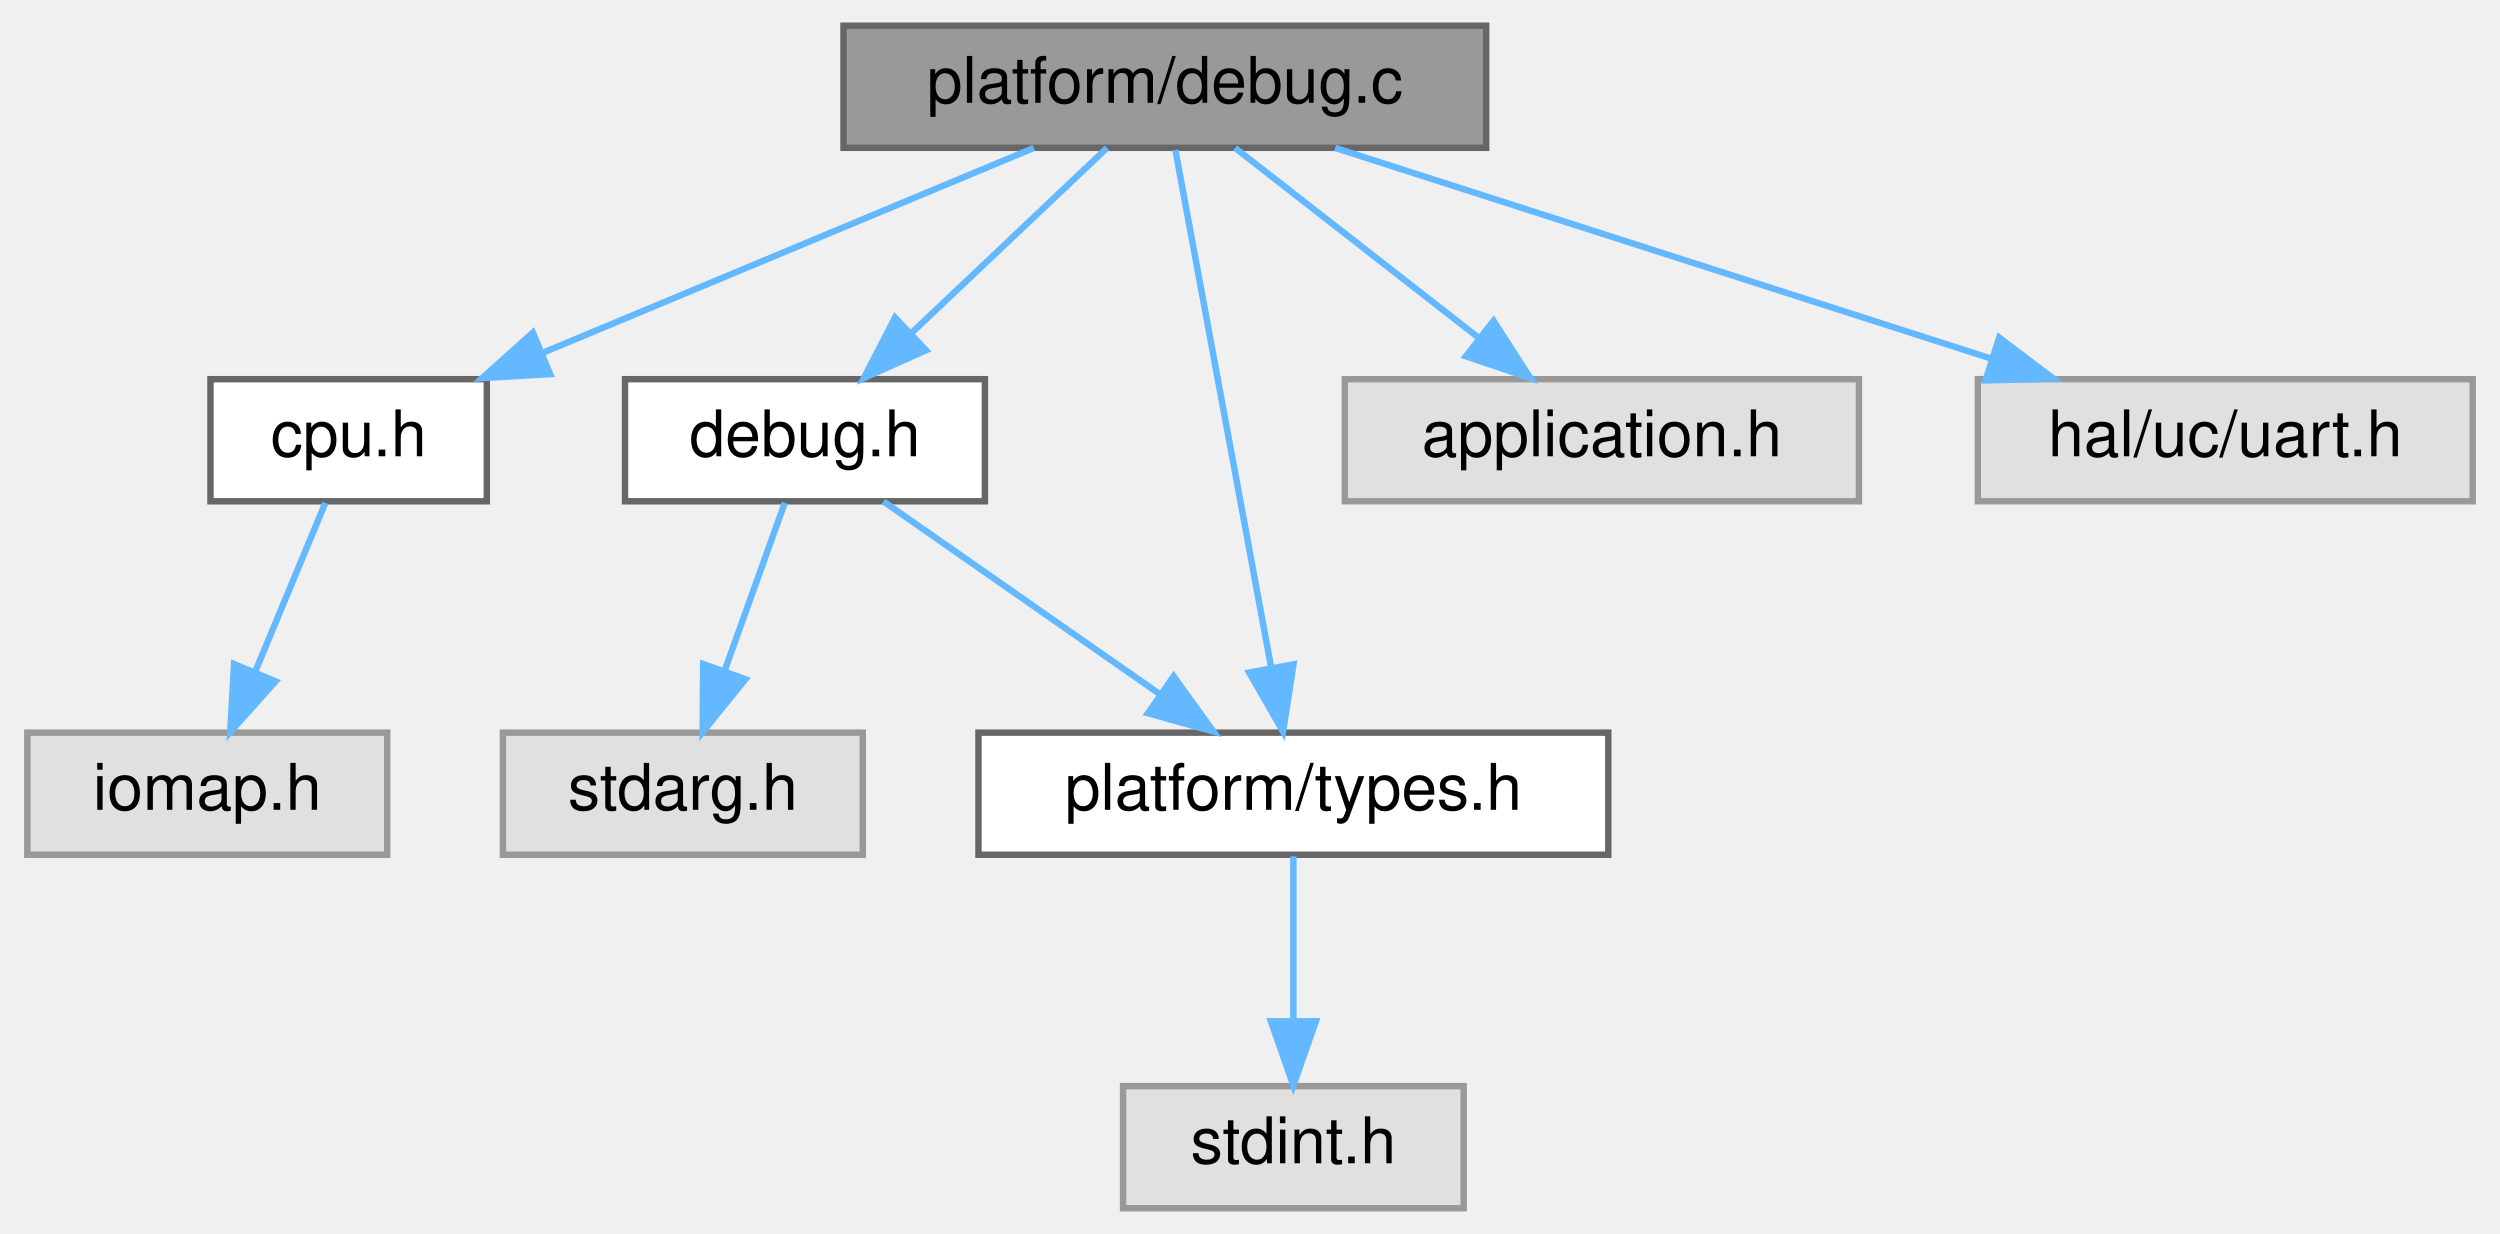
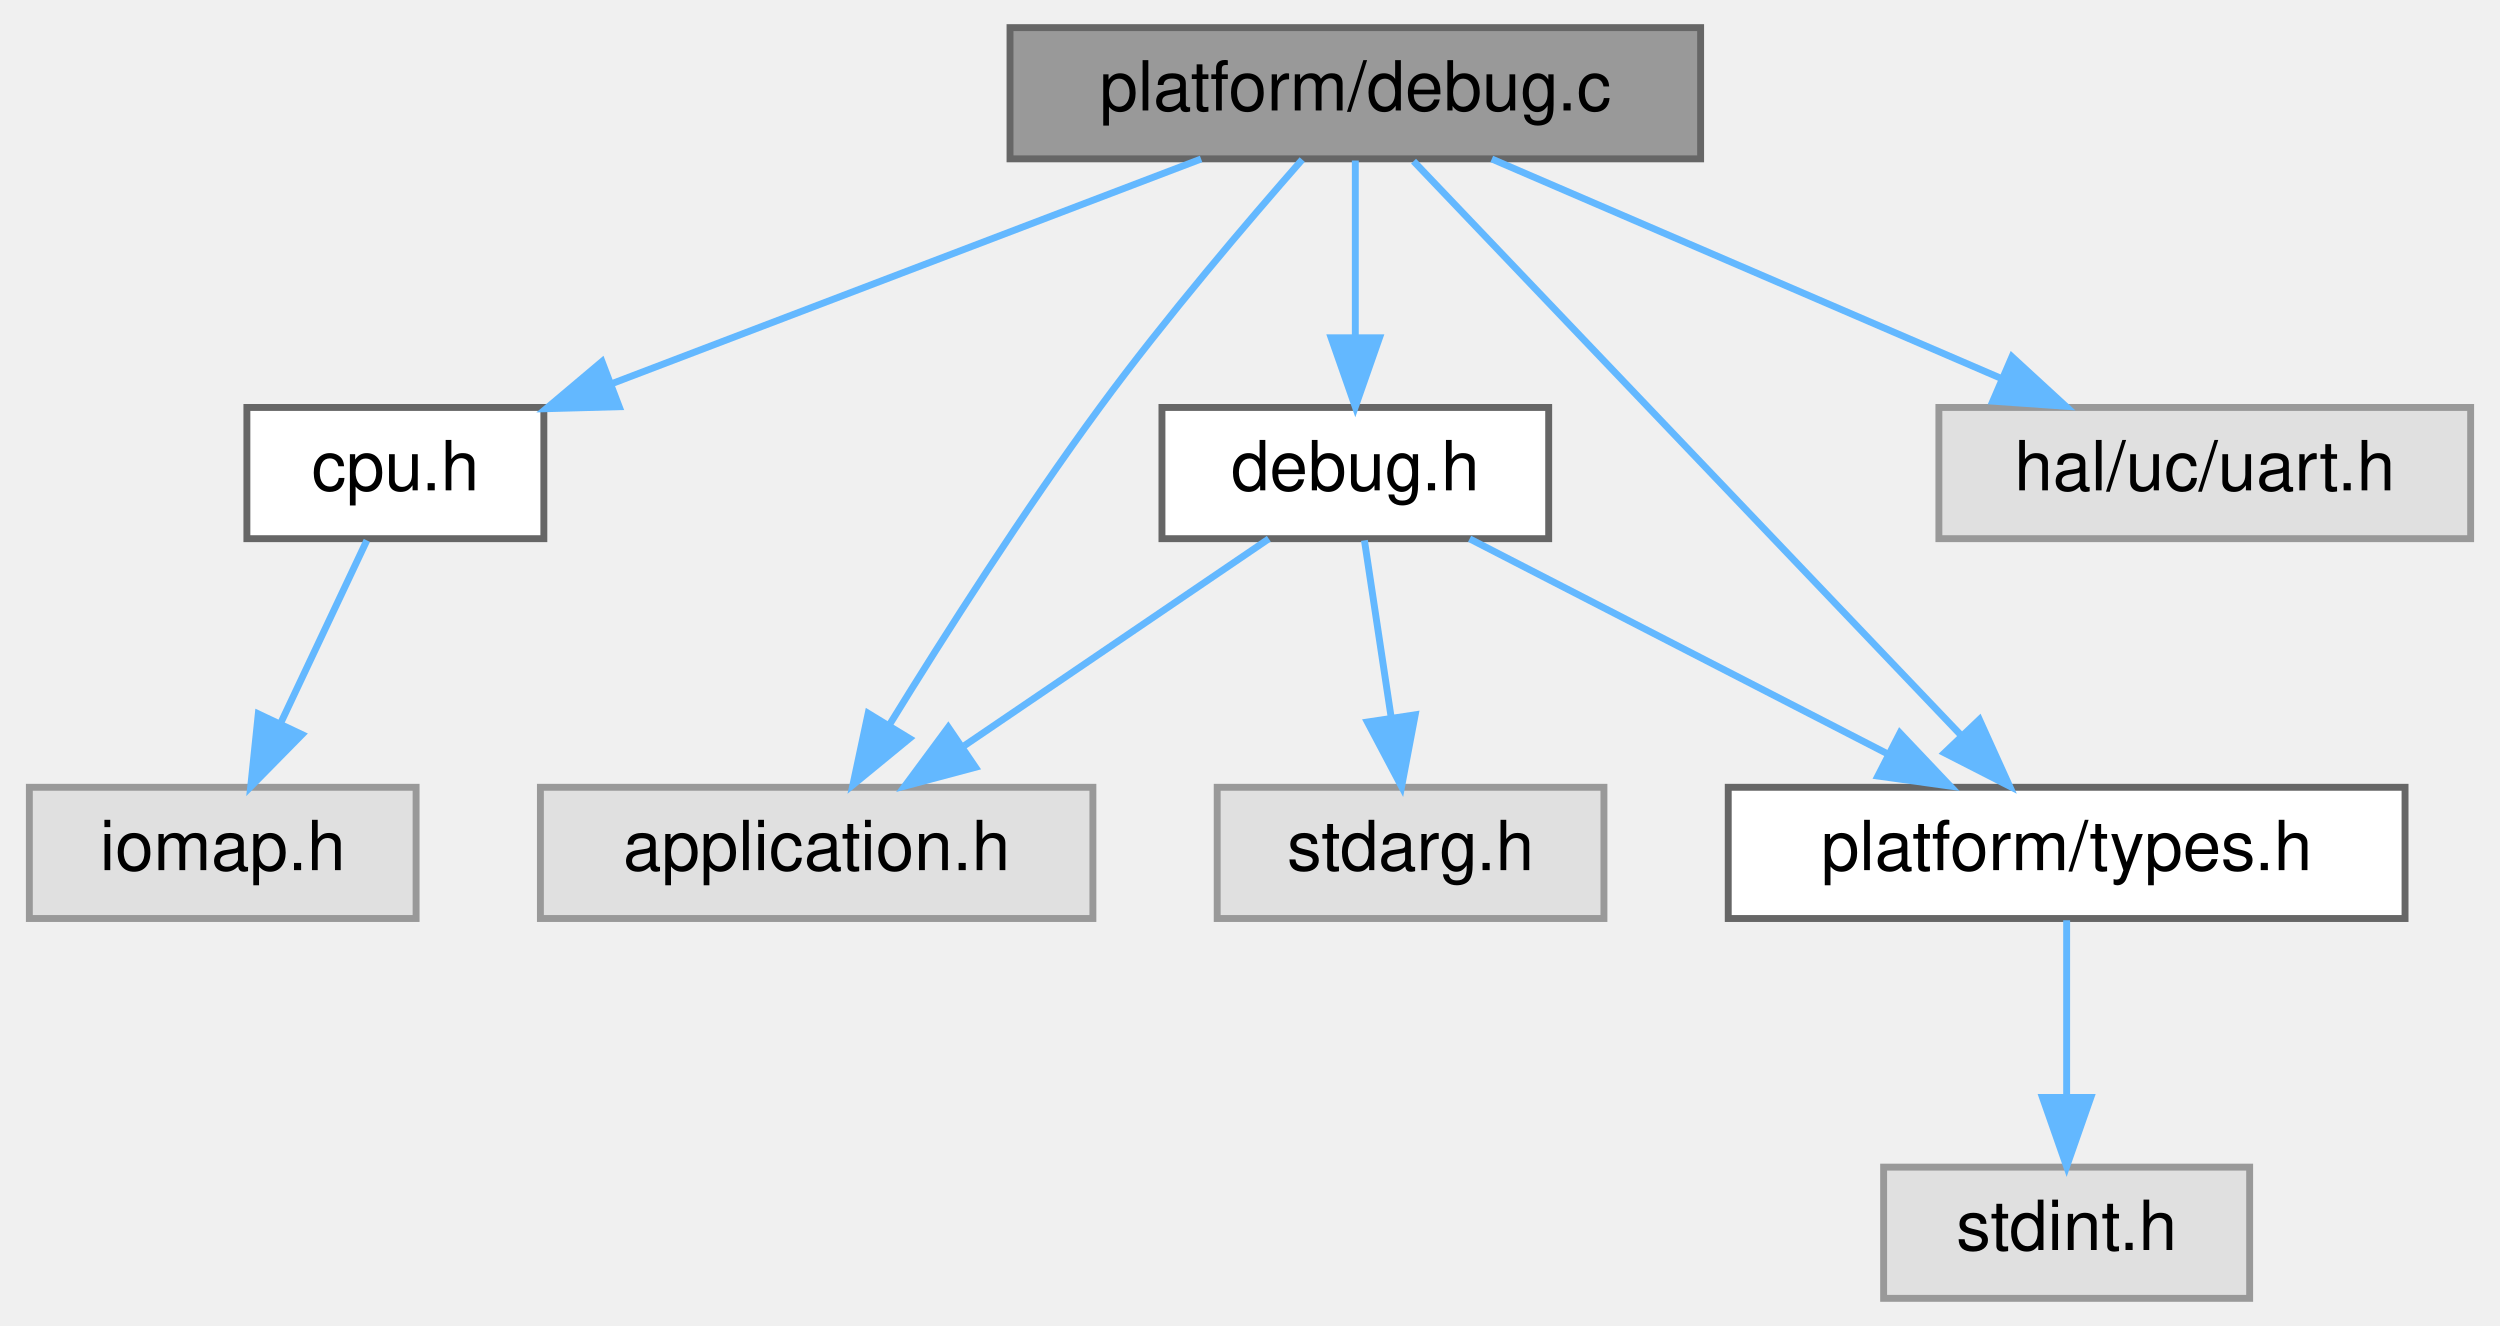
- <svg xmlns="http://www.w3.org/2000/svg" xmlns:xlink="http://www.w3.org/1999/xlink" width="389pt" height="192pt" viewBox="0.00 0.00 388.50 192.00">
+ <svg xmlns="http://www.w3.org/2000/svg" xmlns:xlink="http://www.w3.org/1999/xlink" width="362pt" height="192pt" viewBox="0.00 0.00 361.50 192.00">
  <g id="graph0" class="graph" transform="scale(1 1) rotate(0) translate(4 188)">
    <g id="Node000001" class="node">
      <g id="a_Node000001">
        <a xlink:title=" ">
-           <polygon fill="#999999" stroke="#666666" points="227,-184 127,-184 127,-165 227,-165 227,-184" />
-           <text text-anchor="middle" x="177" y="-172" font-family="Helvetica,sans-Serif" font-size="10.00">platform/debug.c</text>
+           <polygon fill="#999999" stroke="#666666" points="242,-184 142,-184 142,-165 242,-165 242,-184" />
+           <text text-anchor="middle" x="192" y="-172" font-family="Helvetica,sans-Serif" font-size="10.00">platform/debug.c</text>
        </a>
      </g>
    </g>
    <g id="Node000002" class="node">
      <g id="a_Node000002">
        <a xlink:href="cpu_8h.html" target="_top" xlink:title="Definitions for EBS CPU controls.">
-           <polygon fill="white" stroke="#666666" points="71.5,-129 28.5,-129 28.5,-110 71.5,-110 71.5,-129" />
-           <text text-anchor="middle" x="50" y="-117" font-family="Helvetica,sans-Serif" font-size="10.00">cpu.h</text>
+           <polygon fill="white" stroke="#666666" points="74.5,-129 31.5,-129 31.5,-110 74.5,-110 74.5,-129" />
+           <text text-anchor="middle" x="53" y="-117" font-family="Helvetica,sans-Serif" font-size="10.00">cpu.h</text>
        </a>
      </g>
    </g>
    <g id="edge1_Node000001_Node000002" class="edge">
      <g id="a_edge1_Node000001_Node000002">
        <a xlink:title=" ">
-           <path fill="none" stroke="#63b8ff" d="M156.6,-164.98C135.98,-156.38 103.89,-142.99 80.31,-133.15" />
-           <polygon fill="#63b8ff" stroke="#63b8ff" points="81.35,-129.79 70.78,-129.17 78.66,-136.25 81.35,-129.79" />
+           <path fill="none" stroke="#63b8ff" d="M169.67,-164.98C146.53,-156.16 110.19,-142.31 84.22,-132.4" />
+           <polygon fill="#63b8ff" stroke="#63b8ff" points="85.41,-129.11 74.82,-128.82 82.92,-135.65 85.41,-129.11" />
        </a>
      </g>
    </g>
    <g id="Node000004" class="node">
      <g id="a_Node000004">
        <a xlink:href="debug_8h.html" target="_top" xlink:title=" ">
-           <polygon fill="white" stroke="#666666" points="149,-129 93,-129 93,-110 149,-110 149,-129" />
-           <text text-anchor="middle" x="121" y="-117" font-family="Helvetica,sans-Serif" font-size="10.00">debug.h</text>
+           <polygon fill="white" stroke="#666666" points="220,-129 164,-129 164,-110 220,-110 220,-129" />
+           <text text-anchor="middle" x="192" y="-117" font-family="Helvetica,sans-Serif" font-size="10.00">debug.h</text>
        </a>
      </g>
    </g>
    <g id="edge3_Node000001_Node000004" class="edge">
      <g id="a_edge3_Node000001_Node000004">
        <a xlink:title=" ">
-           <path fill="none" stroke="#63b8ff" d="M168,-164.98C159.81,-157.23 147.49,-145.58 137.53,-136.14" />
-           <polygon fill="#63b8ff" stroke="#63b8ff" points="139.83,-133.5 130.16,-129.17 135.02,-138.59 139.83,-133.5" />
+           <path fill="none" stroke="#63b8ff" d="M192,-164.75C192,-157.8 192,-147.85 192,-139.13" />
+           <polygon fill="#63b8ff" stroke="#63b8ff" points="195.5,-139.09 192,-129.09 188.5,-139.09 195.5,-139.09" />
        </a>
      </g>
    </g>
-     <g id="Node000006" class="node">
-       <g id="a_Node000006">
-         <a xlink:href="types_8h.html" target="_top" xlink:title=" ">
-           <polygon fill="white" stroke="#666666" points="246,-74 148,-74 148,-55 246,-55 246,-74" />
-           <text text-anchor="middle" x="197" y="-62" font-family="Helvetica,sans-Serif" font-size="10.00">platform/types.h</text>
+     <g id="Node000005" class="node">
+       <g id="a_Node000005">
+         <a xlink:title=" ">
+           <polygon fill="#e0e0e0" stroke="#999999" points="154,-74 74,-74 74,-55 154,-55 154,-74" />
+           <text text-anchor="middle" x="114" y="-62" font-family="Helvetica,sans-Serif" font-size="10.00">application.h</text>
        </a>
      </g>
    </g>
-     <g id="edge7_Node000001_Node000006" class="edge">
-       <g id="a_edge7_Node000001_Node000006">
+     <g id="edge9_Node000001_Node000005" class="edge">
+       <g id="a_edge9_Node000001_Node000005">
        <a xlink:title=" ">
-           <path fill="none" stroke="#63b8ff" d="M178.64,-164.66C181.88,-147.17 189.17,-107.8 193.52,-84.27" />
-           <polygon fill="#63b8ff" stroke="#63b8ff" points="197.02,-84.63 195.4,-74.16 190.13,-83.35 197.02,-84.63" />
+           <path fill="none" stroke="#63b8ff" d="M184.31,-164.89C176.59,-156.1 164.52,-141.96 155,-129 143.98,-114 132.59,-96.13 124.61,-83.17" />
+           <polygon fill="#63b8ff" stroke="#63b8ff" points="127.44,-81.07 119.25,-74.35 121.46,-84.71 127.44,-81.07" />
        </a>
      </g>
    </g>
-     <g id="Node000008" class="node">
-       <g id="a_Node000008">
-         <a xlink:title=" ">
-           <polygon fill="#e0e0e0" stroke="#999999" points="285,-129 205,-129 205,-110 285,-110 285,-129" />
-           <text text-anchor="middle" x="245" y="-117" font-family="Helvetica,sans-Serif" font-size="10.00">application.h</text>
+     <g id="Node000007" class="node">
+       <g id="a_Node000007">
+         <a xlink:href="types_8h.html" target="_top" xlink:title=" ">
+           <polygon fill="white" stroke="#666666" points="344,-74 246,-74 246,-55 344,-55 344,-74" />
+           <text text-anchor="middle" x="295" y="-62" font-family="Helvetica,sans-Serif" font-size="10.00">platform/types.h</text>
        </a>
      </g>
    </g>
-     <g id="edge8_Node000001_Node000008" class="edge">
-       <g id="a_edge8_Node000001_Node000008">
+     <g id="edge8_Node000001_Node000007" class="edge">
+       <g id="a_edge8_Node000001_Node000007">
        <a xlink:title=" ">
-           <path fill="none" stroke="#63b8ff" d="M187.93,-164.98C198.08,-157.07 213.42,-145.11 225.65,-135.58" />
-           <polygon fill="#63b8ff" stroke="#63b8ff" points="228.14,-138.08 233.88,-129.17 223.84,-132.56 228.14,-138.08" />
+           <path fill="none" stroke="#63b8ff" d="M200.43,-164.66C217.79,-146.46 257.76,-104.55 279.77,-81.47" />
+           <polygon fill="#63b8ff" stroke="#63b8ff" points="282.37,-83.81 286.74,-74.16 277.31,-78.98 282.37,-83.81" />
        </a>
      </g>
    </g>
    <g id="Node000009" class="node">
      <g id="a_Node000009">
        <a xlink:title=" ">
-           <polygon fill="#e0e0e0" stroke="#999999" points="380.5,-129 303.5,-129 303.5,-110 380.5,-110 380.5,-129" />
-           <text text-anchor="middle" x="342" y="-117" font-family="Helvetica,sans-Serif" font-size="10.00">hal/uc/uart.h</text>
+           <polygon fill="#e0e0e0" stroke="#999999" points="353.5,-129 276.5,-129 276.5,-110 353.5,-110 353.5,-129" />
+           <text text-anchor="middle" x="315" y="-117" font-family="Helvetica,sans-Serif" font-size="10.00">hal/uc/uart.h</text>
        </a>
      </g>
    </g>
-     <g id="edge9_Node000001_Node000009" class="edge">
-       <g id="a_edge9_Node000001_Node000009">
+     <g id="edge10_Node000001_Node000009" class="edge">
+       <g id="a_edge10_Node000001_Node000009">
        <a xlink:title=" ">
-           <path fill="none" stroke="#63b8ff" d="M203.51,-164.98C231.21,-156.09 274.86,-142.07 305.74,-132.15" />
-           <polygon fill="#63b8ff" stroke="#63b8ff" points="306.83,-135.47 315.28,-129.08 304.69,-128.81 306.83,-135.47" />
+           <path fill="none" stroke="#63b8ff" d="M211.76,-164.98C231.73,-156.38 262.8,-142.99 285.65,-133.15" />
+           <polygon fill="#63b8ff" stroke="#63b8ff" points="287.08,-136.34 294.88,-129.17 284.31,-129.91 287.08,-136.34" />
        </a>
      </g>
    </g>
    <g id="Node000003" class="node">
      <g id="a_Node000003">
        <a xlink:title=" ">
          <polygon fill="#e0e0e0" stroke="#999999" points="56,-74 0,-74 0,-55 56,-55 56,-74" />
          <text text-anchor="middle" x="28" y="-62" font-family="Helvetica,sans-Serif" font-size="10.00">iomap.h</text>
        </a>
      </g>
    </g>
    <g id="edge2_Node000002_Node000003" class="edge">
      <g id="a_edge2_Node000002_Node000003">
        <a xlink:title=" ">
-           <path fill="none" stroke="#63b8ff" d="M46.37,-109.75C43.42,-102.65 39.17,-92.4 35.49,-83.56" />
-           <polygon fill="#63b8ff" stroke="#63b8ff" points="38.63,-81.98 31.57,-74.09 32.17,-84.67 38.63,-81.98" />
-         </a>
-       </g>
-     </g>
-     <g id="Node000005" class="node">
-       <g id="a_Node000005">
-         <a xlink:title=" ">
-           <polygon fill="#e0e0e0" stroke="#999999" points="130,-74 74,-74 74,-55 130,-55 130,-74" />
-           <text text-anchor="middle" x="102" y="-62" font-family="Helvetica,sans-Serif" font-size="10.00">stdarg.h</text>
+           <path fill="none" stroke="#63b8ff" d="M48.87,-109.75C45.49,-102.57 40.58,-92.18 36.38,-83.27" />
+           <polygon fill="#63b8ff" stroke="#63b8ff" points="39.48,-81.64 32.05,-74.09 33.15,-84.63 39.48,-81.64" />
        </a>
      </g>
    </g>
    <g id="edge4_Node000004_Node000005" class="edge">
      <g id="a_edge4_Node000004_Node000005">
        <a xlink:title=" ">
-           <path fill="none" stroke="#63b8ff" d="M117.86,-109.75C115.32,-102.65 111.64,-92.4 108.47,-83.56" />
-           <polygon fill="#63b8ff" stroke="#63b8ff" points="111.75,-82.32 105.08,-74.09 105.16,-84.68 111.75,-82.32" />
+           <path fill="none" stroke="#63b8ff" d="M179.47,-109.98C167.6,-101.92 149.54,-89.65 135.39,-80.03" />
+           <polygon fill="#63b8ff" stroke="#63b8ff" points="137,-76.9 126.76,-74.17 133.06,-82.69 137,-76.9" />
+         </a>
+       </g>
+     </g>
+     <g id="Node000006" class="node">
+       <g id="a_Node000006">
+         <a xlink:title=" ">
+           <polygon fill="#e0e0e0" stroke="#999999" points="228,-74 172,-74 172,-55 228,-55 228,-74" />
+           <text text-anchor="middle" x="200" y="-62" font-family="Helvetica,sans-Serif" font-size="10.00">stdarg.h</text>
        </a>
      </g>
    </g>
    <g id="edge5_Node000004_Node000006" class="edge">
      <g id="a_edge5_Node000004_Node000006">
        <a xlink:title=" ">
-           <path fill="none" stroke="#63b8ff" d="M133.21,-109.98C144.78,-101.92 162.38,-89.65 176.16,-80.03" />
-           <polygon fill="#63b8ff" stroke="#63b8ff" points="178.37,-82.76 184.57,-74.17 174.36,-77.02 178.37,-82.76" />
+           <path fill="none" stroke="#63b8ff" d="M193.32,-109.75C194.37,-102.8 195.87,-92.85 197.19,-84.13" />
+           <polygon fill="#63b8ff" stroke="#63b8ff" points="200.67,-84.5 198.7,-74.09 193.75,-83.45 200.67,-84.5" />
        </a>
      </g>
    </g>
-     <g id="Node000007" class="node">
-       <g id="a_Node000007">
+     <g id="edge6_Node000004_Node000007" class="edge">
+       <g id="a_edge6_Node000004_Node000007">
        <a xlink:title=" ">
-           <polygon fill="#e0e0e0" stroke="#999999" points="223.5,-19 170.5,-19 170.5,0 223.5,0 223.5,-19" />
-           <text text-anchor="middle" x="197" y="-7" font-family="Helvetica,sans-Serif" font-size="10.00">stdint.h</text>
+           <path fill="none" stroke="#63b8ff" d="M208.55,-109.98C224.89,-101.57 250.13,-88.59 269.13,-78.81" />
+           <polygon fill="#63b8ff" stroke="#63b8ff" points="270.86,-81.86 278.15,-74.17 267.66,-75.63 270.86,-81.86" />
        </a>
      </g>
    </g>
-     <g id="edge6_Node000006_Node000007" class="edge">
-       <g id="a_edge6_Node000006_Node000007">
+     <g id="Node000008" class="node">
+       <g id="a_Node000008">
        <a xlink:title=" ">
-           <path fill="none" stroke="#63b8ff" d="M197,-54.75C197,-47.8 197,-37.85 197,-29.13" />
-           <polygon fill="#63b8ff" stroke="#63b8ff" points="200.5,-29.09 197,-19.09 193.5,-29.09 200.5,-29.09" />
+           <polygon fill="#e0e0e0" stroke="#999999" points="321.5,-19 268.5,-19 268.5,0 321.5,0 321.5,-19" />
+           <text text-anchor="middle" x="295" y="-7" font-family="Helvetica,sans-Serif" font-size="10.00">stdint.h</text>
+         </a>
+       </g>
+     </g>
+     <g id="edge7_Node000007_Node000008" class="edge">
+       <g id="a_edge7_Node000007_Node000008">
+         <a xlink:title=" ">
+           <path fill="none" stroke="#63b8ff" d="M295,-54.75C295,-47.8 295,-37.85 295,-29.13" />
+           <polygon fill="#63b8ff" stroke="#63b8ff" points="298.5,-29.09 295,-19.09 291.5,-29.09 298.5,-29.09" />
        </a>
      </g>
    </g>
  </g>
</svg>
